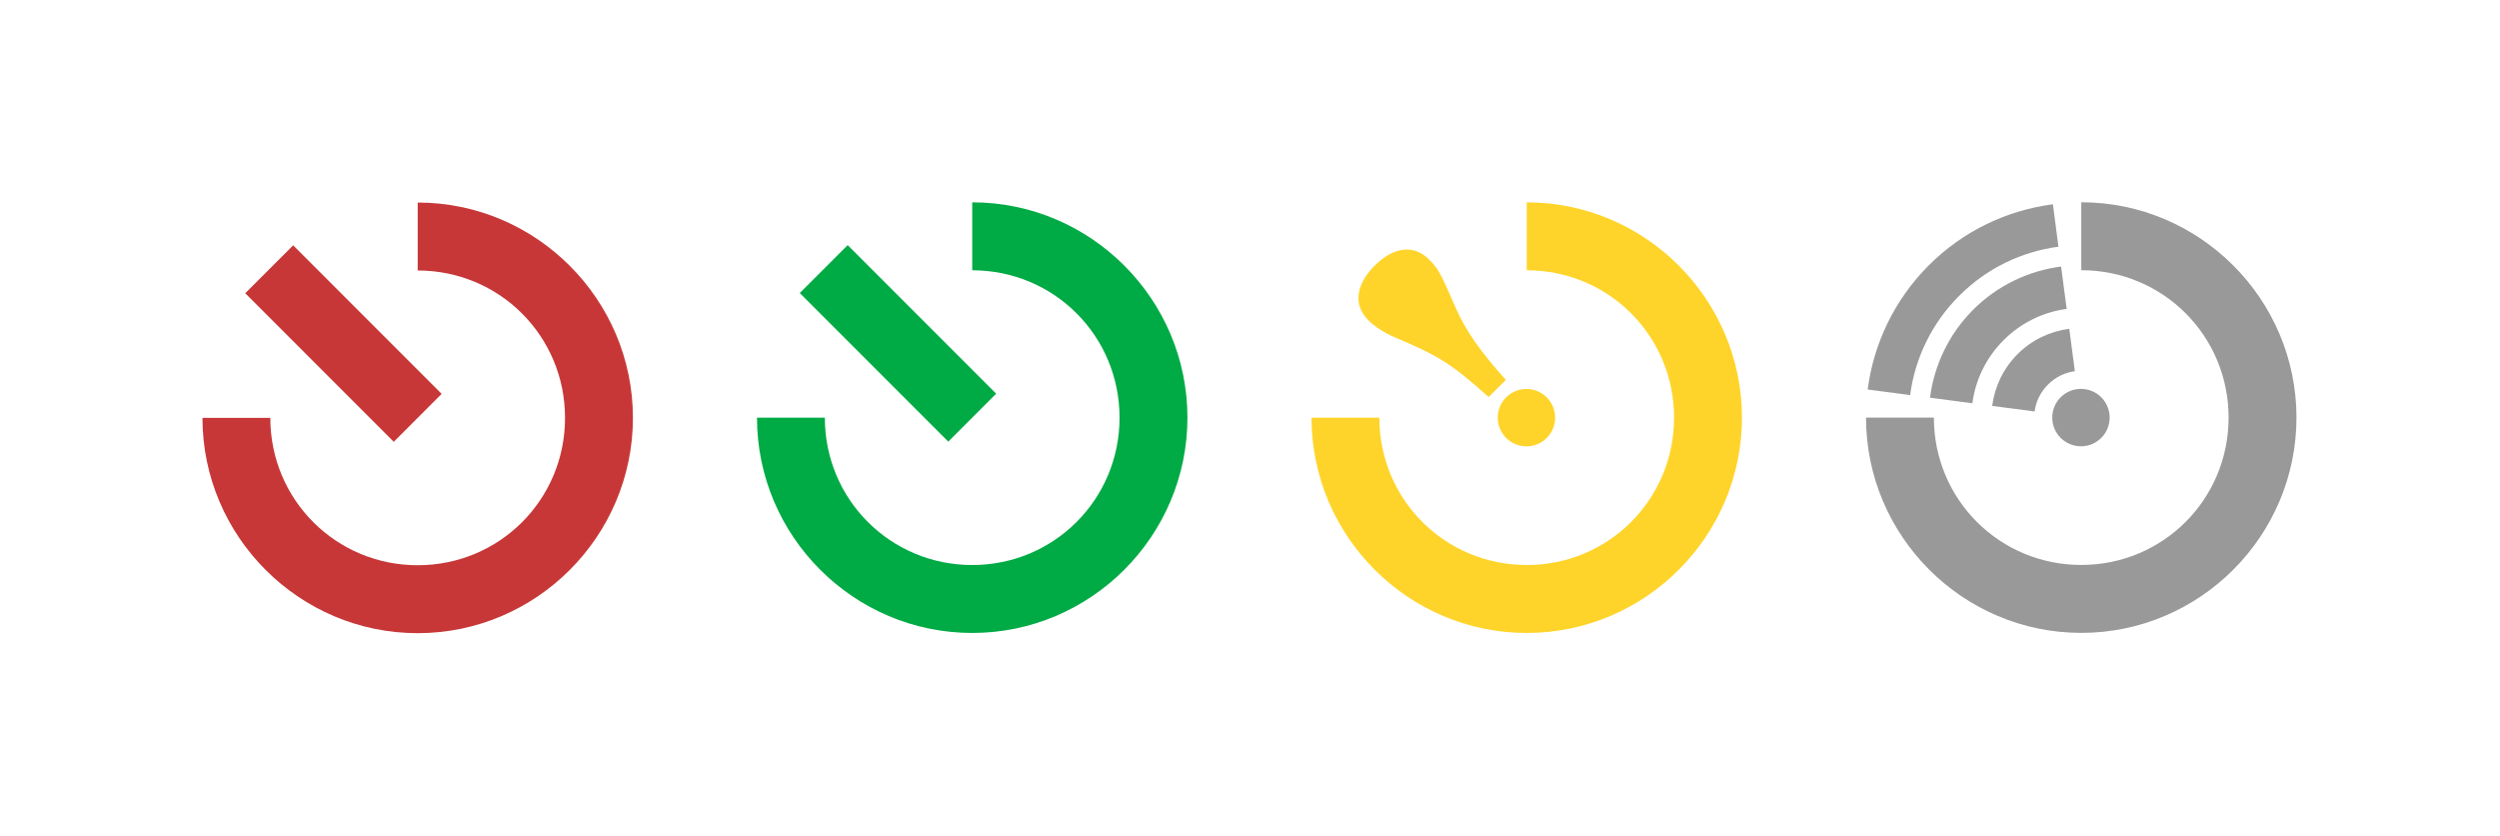
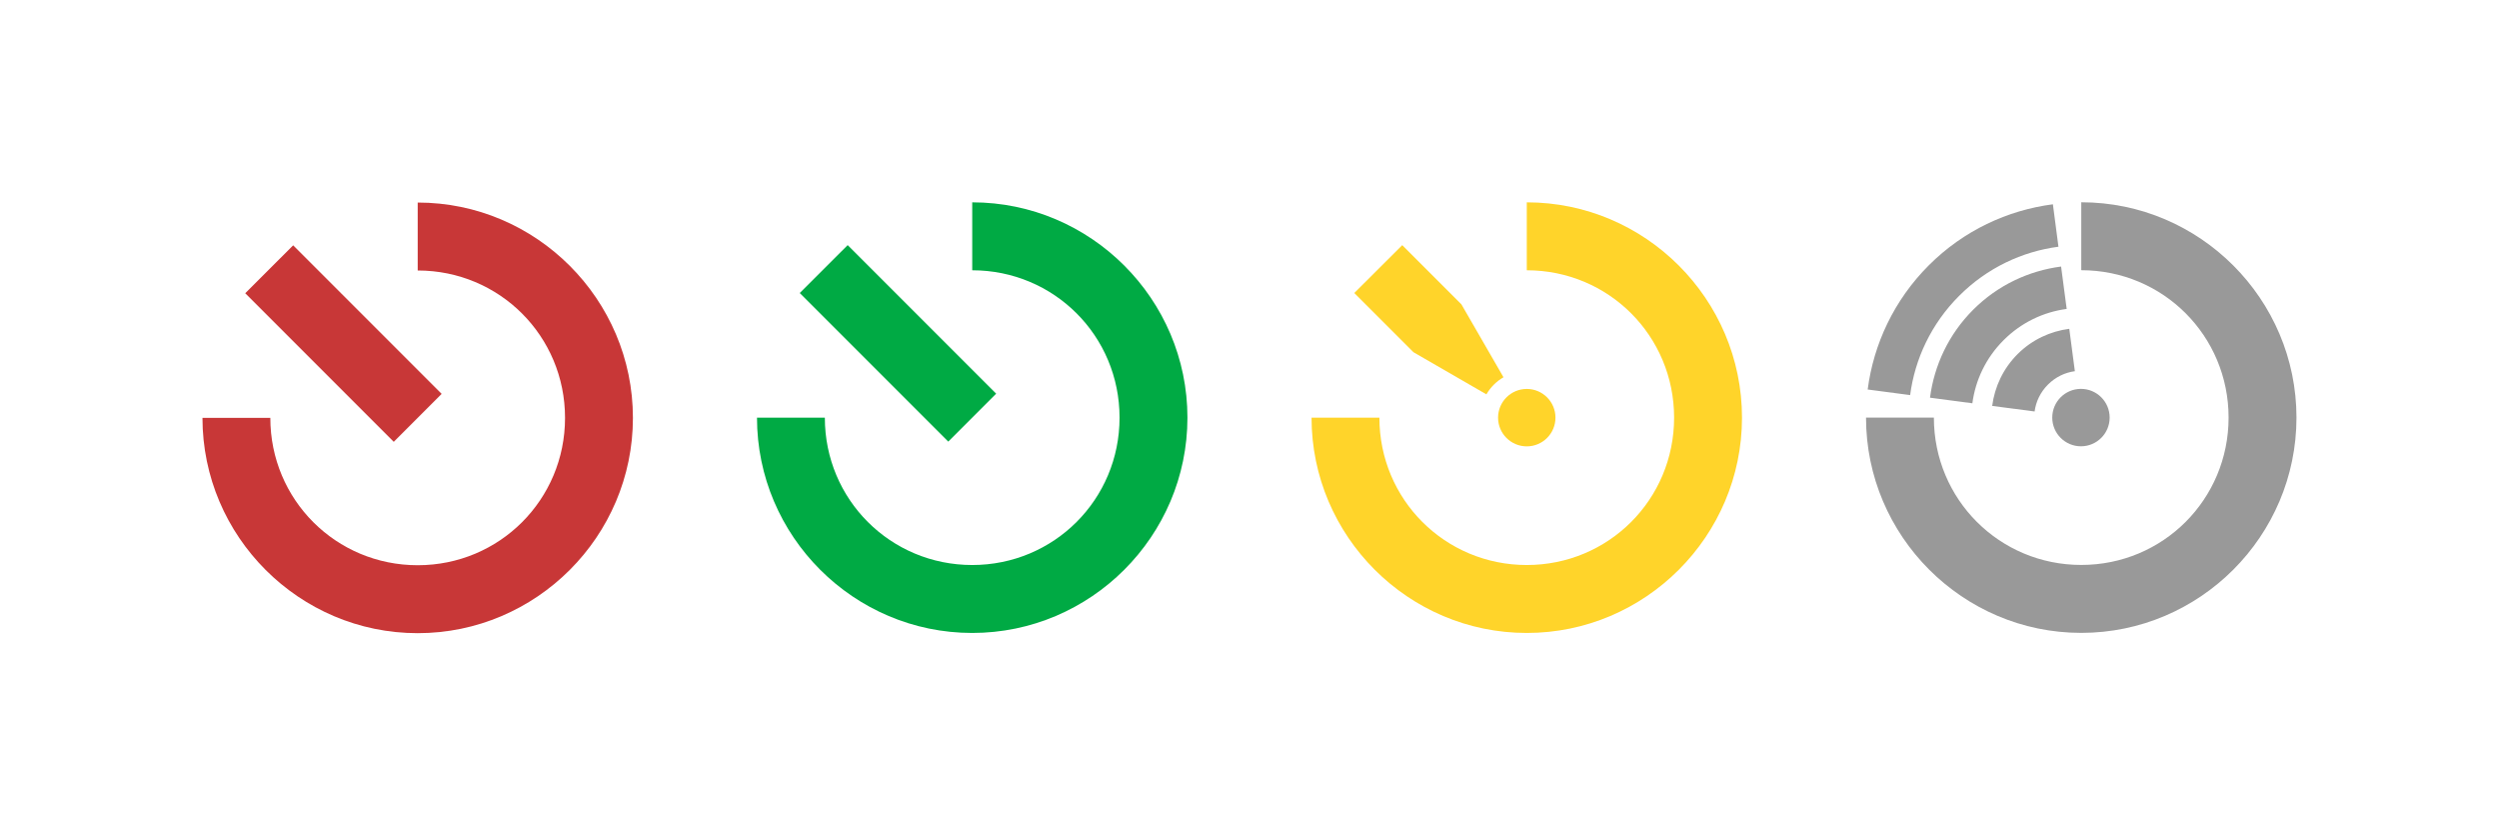
<svg xmlns="http://www.w3.org/2000/svg" xmlns:ns1="http://www.openswatchbook.org/uri/2009/osb" width="1234.253" height="412.598" id="svg5364" version="1.1">
  <defs id="defs5366">
    <linearGradient id="linearGradient8030" ns1:paint="solid">
      <stop style="stop-color:#000000;stop-opacity:1;" offset="0" id="stop8032" />
    </linearGradient>
    <linearGradient id="linearGradient8014" ns1:paint="gradient">
      <stop style="stop-color:#303030;stop-opacity:1;" offset="0" id="stop8016" />
      <stop id="stop8026" offset="0.25" style="stop-color:#303030;stop-opacity:0.749;" />
      <stop id="stop8024" offset="1" style="stop-color:#303030;stop-opacity:0.498;" />
      <stop style="stop-color:#303030;stop-opacity:0;" offset="1" id="stop8018" />
    </linearGradient>
    <linearGradient id="linearGradient6569" ns1:paint="gradient">
      <stop style="stop-color:#ffffff;stop-opacity:1;" offset="0" id="stop6571" />
      <stop style="stop-color:#ffffff;stop-opacity:0;" offset="1" id="stop6573" />
    </linearGradient>
    <marker orient="auto" refY="0" refX="0" id="TriangleInL" style="overflow:visible">
      <path id="path3917" d="m 5.77,0 -8.65,5 0,-10 8.65,5 z" style="fill-rule:evenodd;stroke:#000000;stroke-width:1pt" transform="scale(-0.8,-0.8)" />
    </marker>
    <marker orient="auto" refY="0" refX="0" id="Arrow1Lend" style="overflow:visible">
      <path id="path3787" d="M 0,0 5,-5 -12.5,0 5,5 0,0 z" style="fill-rule:evenodd;stroke:#000000;stroke-width:1pt" transform="matrix(-0.8,0,0,-0.8,-10,0)" />
    </marker>
    <filter id="filter8079" height="1.5" width="1.5" y="-0.25" x="-0.25" color-interpolation-filters="sRGB">
      <feBlend id="feBlend8081" in2="SourceGraphic" result="result1" mode="screen" />
      <feGaussianBlur id="feGaussianBlur8083" stdDeviation="7" result="result6" />
      <feComposite id="feComposite8085" in2="result6" operator="xor" in="result6" result="result7" />
      <feComposite id="feComposite8087" in2="result1" operator="atop" in="result6" result="result92" />
      <feComposite id="feComposite8089" in2="result92" result="result4" in="result7" operator="xor" />
      <feGaussianBlur id="feGaussianBlur8091" result="result3" stdDeviation="0.7" in="result4" />
      <feSpecularLighting id="feSpecularLighting8093" result="result5" specularExponent="50" specularConstant="1.5" surfaceScale="4">
        <fePointLight id="fePointLight8095" z="20000" y="-8000" x="-5000" />
      </feSpecularLighting>
      <feComposite id="feComposite8097" in2="SourceGraphic" in="result3" k3="1" k2="1" operator="arithmetic" result="result93" k1="0" k4="0" />
      <feComposite id="feComposite8099" in2="result93" in="result5" operator="atop" result="result94" />
      <feBlend id="feBlend8101" in2="result94" mode="multiply" />
    </filter>
  </defs>
  <g id="layer1" transform="translate(65.33923,8.007144)">
    <text xml:space="preserve" style="font-size:48px;font-style:normal;font-weight:normal;line-height:125%;letter-spacing:0px;word-spacing:0px;fill:#5c5c5c;fill-opacity:1;stroke:none;font-family:Sans" x="486.664" y="440.734" id="text5263">
      <tspan y="440.734" x="486.664" id="tspan5265" />
    </text>
    <text xml:space="preserve" style="font-size:48px;font-style:normal;font-weight:normal;line-height:125%;letter-spacing:0px;word-spacing:0px;fill:#5c5c5c;fill-opacity:1;stroke:none;font-family:Sans" x="344.974" y="192.776" id="text4422">
      <tspan id="tspan4424" x="344.974" y="192.776" />
    </text>
    <g id="labstate_closed" style="fill:#c83737" transform="matrix(0.760416,0,0,0.760416,8.304167,72.98261)">
      <path id="path3941-4" d="m 174.461,25 0,44.112 c 53.108,0 95.689,42.581 95.689,95.689 0,53.108 -42.581,95.669 -95.689,95.669 -53.108,0 -95.728,-42.561 -95.728,-95.669 l -44.072,0 c 0,76.945 62.855,139.781 139.801,139.781 76.945,0 139.781,-62.836 139.781,-139.781 0,-76.945 -62.836,-139.801 -139.781,-139.801 z" style="font-size:medium;font-style:normal;font-variant:normal;font-weight:normal;font-stretch:normal;text-indent:0;text-align:start;text-decoration:none;line-height:normal;letter-spacing:normal;word-spacing:normal;text-transform:none;direction:ltr;block-progression:tb;writing-mode:lr-tb;text-anchor:start;baseline-shift:baseline;color:#000000;fill:#c83737;fill-opacity:1;stroke:none;stroke-width:29.747;marker:none;visibility:visible;display:inline;overflow:visible;enable-background:accumulate;font-family:Sans;-inkscape-font-specification:Sans" />
      <path id="path3048" d="M 93.562,52.781 62.438,83.875 158.906,180.344 190,149.219 93.562,52.781 z" style="font-size:medium;font-style:normal;font-variant:normal;font-weight:normal;font-stretch:normal;text-indent:0;text-align:start;text-decoration:none;line-height:normal;letter-spacing:normal;word-spacing:normal;text-transform:none;direction:ltr;block-progression:tb;writing-mode:lr-tb;text-anchor:start;baseline-shift:baseline;color:#000000;fill:#c83737;fill-opacity:1;fill-rule:nonzero;stroke:none;stroke-width:44;marker:none;visibility:visible;display:inline;overflow:visible;enable-background:accumulate;font-family:Sans;-inkscape-font-specification:Sans" />
    </g>
    <g id="labstate_open" transform="translate(-0.00927734,0)">
      <path id="path3941-4-3" d="m 414.852,91.888 0,33.543 c 40.384,0 72.763,32.379 72.763,72.763 0,40.384 -32.379,72.749 -72.763,72.749 -40.384,0 -72.793,-32.364 -72.793,-72.749 l -33.513,0 c 0,58.511 47.796,106.292 106.307,106.292 58.511,0 106.292,-47.781 106.292,-106.292 0,-58.511 -47.781,-106.307 -106.292,-106.307 z" style="font-size:medium;font-style:normal;font-variant:normal;font-weight:normal;font-stretch:normal;text-indent:0;text-align:start;text-decoration:none;line-height:normal;letter-spacing:normal;word-spacing:normal;text-transform:none;direction:ltr;block-progression:tb;writing-mode:lr-tb;text-anchor:start;baseline-shift:baseline;color:#000000;fill:#00aa44;fill-opacity:1;stroke:none;stroke-width:29.747;marker:none;visibility:visible;display:inline;overflow:visible;enable-background:accumulate;font-family:Sans;-inkscape-font-specification:Sans" />
      <path id="path3048-0" d="m 353.335,113.014 -23.668,23.644 73.356,73.356 23.644,-23.668 -73.333,-73.333 z" style="font-size:medium;font-style:normal;font-variant:normal;font-weight:normal;font-stretch:normal;text-indent:0;text-align:start;text-decoration:none;line-height:normal;letter-spacing:normal;word-spacing:normal;text-transform:none;direction:ltr;block-progression:tb;writing-mode:lr-tb;text-anchor:start;baseline-shift:baseline;color:#000000;fill:#00aa44;fill-opacity:1;fill-rule:nonzero;stroke:none;stroke-width:44;marker:none;visibility:visible;display:inline;overflow:visible;enable-background:accumulate;font-family:Sans;-inkscape-font-specification:Sans" />
    </g>
    <g transform="matrix(0.3041664,0,0,0.3041664,295.8316,243.8648)" id="labstate_open-2" style="fill:#00aa44" />
    <g transform="matrix(0.6083328,0,0,0.6083328,30.85048,194.5189)" id="labstate_open-3" style="fill:#ffd42a" />
    <g transform="matrix(0.6083328,0,0,0.6083328,332.9264,4.448653)" id="labstate_open-0" style="fill:#ffd42a" />
    <g id="labstate_wifi" style="fill:#999999" transform="matrix(0.5376953,-0.5376953,0.5376953,0.5376953,936.9393,-206.876)">
      <g id="g3983" transform="matrix(1.368405,1.368405,-1.368405,1.368405,-846.1793,-501.4188)" style="fill:#999999">
        <path style="font-size:medium;font-style:normal;font-variant:normal;font-weight:normal;font-stretch:normal;text-indent:0;text-align:start;text-decoration:none;line-height:normal;letter-spacing:normal;word-spacing:normal;text-transform:none;direction:ltr;block-progression:tb;writing-mode:lr-tb;text-anchor:start;baseline-shift:baseline;color:#000000;fill:#999999;fill-opacity:1;stroke:none;stroke-width:27.867;marker:none;visibility:visible;display:inline;overflow:visible;enable-background:accumulate;font-family:Sans;-inkscape-font-specification:Sans" d="m 943.594,141.531 c -13.795,17.93 -22.031,40.348 -22.031,64.656 0,24.301 8.212,46.753 22,64.688 L 960.344,258 c -10.998,-14.329 -17.531,-32.282 -17.531,-51.812 0,-19.516 6.546,-37.452 17.531,-51.781 l -16.75,-12.875 z m 24.594,18.875 c -9.775,12.702 -15.625,28.579 -15.625,45.781 0,17.202 5.85,33.073 15.625,45.781 l 16.75,-12.844 c -6.978,-9.107 -11.125,-20.513 -11.125,-32.938 0,-12.431 4.141,-23.835 11.125,-32.938 l -16.75,-12.844 z m 24.594,18.875 c -5.759,7.476 -9.219,16.806 -9.219,26.906 0,10.102 3.457,19.455 9.219,26.938 l 16.75,-12.875 c -2.964,-3.875 -4.719,-8.738 -4.719,-14.062 0,-5.325 1.754,-10.188 4.719,-14.062 l -16.75,-12.844 z" transform="matrix(0.480512,0.480512,-0.480512,0.480512,114.9108,-443.7101)" id="path3945" />
        <path transform="matrix(0.9080543,0,0,0.9080543,-773.1704,61.78392)" d="m 1423.406,96.34 c 0,5.858 -4.749,10.607 -10.607,10.607 -5.858,0 -10.607,-4.749 -10.607,-10.607 0,-5.858 4.749,-10.607 10.607,-10.607 5.858,0 10.607,4.749 10.607,10.607 z" id="path3940" style="fill:#999999;fill-opacity:1;stroke:none" />
      </g>
      <path id="path3941-4-1" d="m -253.929,301.642 -31.192,31.192 c 37.553,37.553 37.553,97.772 0,135.325 -37.553,37.553 -97.758,37.539 -135.311,-0.014 -37.553,-37.553 -37.595,-97.785 -0.042,-135.339 l -31.164,-31.164 c -54.409,54.409 -54.395,143.285 0.014,197.694 54.409,54.409 143.272,54.409 197.68,-2e-5 54.409,-54.409 54.422,-143.285 0.014,-197.694 z" style="font-size:medium;font-style:normal;font-variant:normal;font-weight:normal;font-stretch:normal;text-indent:0;text-align:start;text-decoration:none;line-height:normal;letter-spacing:normal;word-spacing:normal;text-transform:none;direction:ltr;block-progression:tb;writing-mode:lr-tb;text-anchor:start;baseline-shift:baseline;color:#000000;fill:#999999;fill-opacity:1;stroke:none;stroke-width:29.747;marker:none;visibility:visible;display:inline;overflow:visible;enable-background:accumulate;font-family:Sans;-inkscape-font-specification:Sans" />
    </g>
-     <g id="labstate_unknown" transform="translate(-0.01861572,0)">
-       <g transform="matrix(0.724608,-0.724608,0.5376953,0.5376953,233.4101,121.8081)" style="font-size:232.458px;font-style:normal;font-weight:normal;line-height:125%;letter-spacing:0px;word-spacing:0px;fill:#000000;fill-opacity:1;stroke:none;font-family:Sans" id="text3128">
-         <path d="m 267.244,467.469 c 0.885,-24.128 3.099,-41.173 7.305,-55.561 7.084,-24.35 7.526,-26.342 7.526,-34.975 0,-13.946 -7.748,-22.136 -20.587,-22.136 -13.06,0 -20.808,8.19 -20.808,22.136 0,5.755 1.107,13.06 3.099,19.701 8.854,29.22 10.404,38.738 11.732,70.835 l 11.732,0" style="font-variant:normal;font-weight:bold;font-stretch:normal;fill:#ffd42a;font-family:Century Schoolbook L;-inkscape-font-specification:Century Schoolbook L Bold" id="path3133" />
-       </g>
-       <g transform="matrix(0.5376953,-0.5376953,0.5376953,0.5376953,663.0824,-206.8392)" style="fill:#ffd42a" id="labstate_wifi-2">
-         <g style="fill:#ffd42a" transform="matrix(1.368405,1.368405,-1.368405,1.368405,-846.1793,-501.4188)" id="g3983-6">
-           <path style="fill:#ffd42a;fill-opacity:1;stroke:none" id="path3940-1" d="m 1423.406,96.34 c 0,5.858 -4.749,10.607 -10.607,10.607 -5.858,0 -10.607,-4.749 -10.607,-10.607 0,-5.858 4.749,-10.607 10.607,-10.607 5.858,0 10.607,4.749 10.607,10.607 z" transform="matrix(0.9080543,0,0,0.9080543,-773.1704,61.78392)" />
-         </g>
-         <path style="font-size:medium;font-style:normal;font-variant:normal;font-weight:normal;font-stretch:normal;text-indent:0;text-align:start;text-decoration:none;line-height:normal;letter-spacing:normal;word-spacing:normal;text-transform:none;direction:ltr;block-progression:tb;writing-mode:lr-tb;text-anchor:start;baseline-shift:baseline;color:#000000;fill:#ffd42a;fill-opacity:1;stroke:none;stroke-width:29.747;marker:none;visibility:visible;display:inline;overflow:visible;enable-background:accumulate;font-family:Sans;-inkscape-font-specification:Sans" d="m -253.929,301.642 -31.192,31.192 c 37.553,37.553 37.553,97.772 0,135.325 -37.553,37.553 -97.758,37.539 -135.311,-0.014 -37.553,-37.553 -37.595,-97.785 -0.042,-135.339 l -31.164,-31.164 c -54.409,54.409 -54.395,143.285 0.014,197.694 54.409,54.409 143.272,54.409 197.68,-2e-5 54.409,-54.409 54.422,-143.285 0.014,-197.694 z" id="path3941-4-1-4" />
+     <g id="labstate_unknown" transform="translate(273.8849,-6.0742821e-7)">
+       <path id="path3941-4-3-6" d="m 414.852,91.888 0,33.543 c 40.384,0 72.763,32.379 72.763,72.763 0,40.384 -32.379,72.749 -72.763,72.749 -40.384,0 -72.793,-32.364 -72.793,-72.749 l -33.513,0 c 0,58.511 47.796,106.292 106.307,106.292 58.511,0 106.292,-47.781 106.292,-106.292 0,-58.511 -47.781,-106.307 -106.292,-106.307 z" style="font-size:medium;font-style:normal;font-variant:normal;font-weight:normal;font-stretch:normal;text-indent:0;text-align:start;text-decoration:none;line-height:normal;letter-spacing:normal;word-spacing:normal;text-transform:none;direction:ltr;block-progression:tb;writing-mode:lr-tb;text-anchor:start;baseline-shift:baseline;color:#000000;fill:#ffd42a;fill-opacity:1;stroke:none;stroke-width:29.747;marker:none;visibility:visible;display:inline;overflow:visible;enable-background:accumulate;font-family:Sans;-inkscape-font-specification:Sans" />
+       <path style="font-size:medium;font-style:normal;font-variant:normal;font-weight:normal;font-stretch:normal;text-indent:0;text-align:start;text-decoration:none;line-height:normal;letter-spacing:normal;word-spacing:normal;text-transform:none;direction:ltr;block-progression:tb;writing-mode:lr-tb;text-anchor:start;baseline-shift:baseline;color:#000000;fill:#ffd42a;fill-opacity:1;fill-rule:nonzero;stroke:none;stroke-width:44;marker:none;visibility:visible;display:inline;overflow:visible;enable-background:accumulate;font-family:Sans;-inkscape-font-specification:Sans" d="m 1162.25,-213.531 -23.688,23.625 29.219,29.219 36.031,20.812 c 2.023,-3.499 4.939,-6.414 8.438,-8.438 l -20.781,-36 -29.219,-29.219 z" transform="translate(-808.9039,326.5597)" id="path3048-0-9" />
+       <g style="fill:#ffd42a" transform="matrix(1.471569,0,0,1.471569,-335.2557,-21.46689)" id="g3983-6-8">
+         <path style="fill:#ffd42a;fill-opacity:1;stroke:none" id="path3940-1-1" d="m 1423.406,96.34 c 0,5.858 -4.749,10.607 -10.607,10.607 -5.858,0 -10.607,-4.749 -10.607,-10.607 0,-5.858 4.749,-10.607 10.607,-10.607 5.858,0 10.607,4.749 10.607,10.607 z" transform="matrix(0.9080543,0,0,0.9080543,-773.1704,61.78392)" />
      </g>
    </g>
  </g>
</svg>
